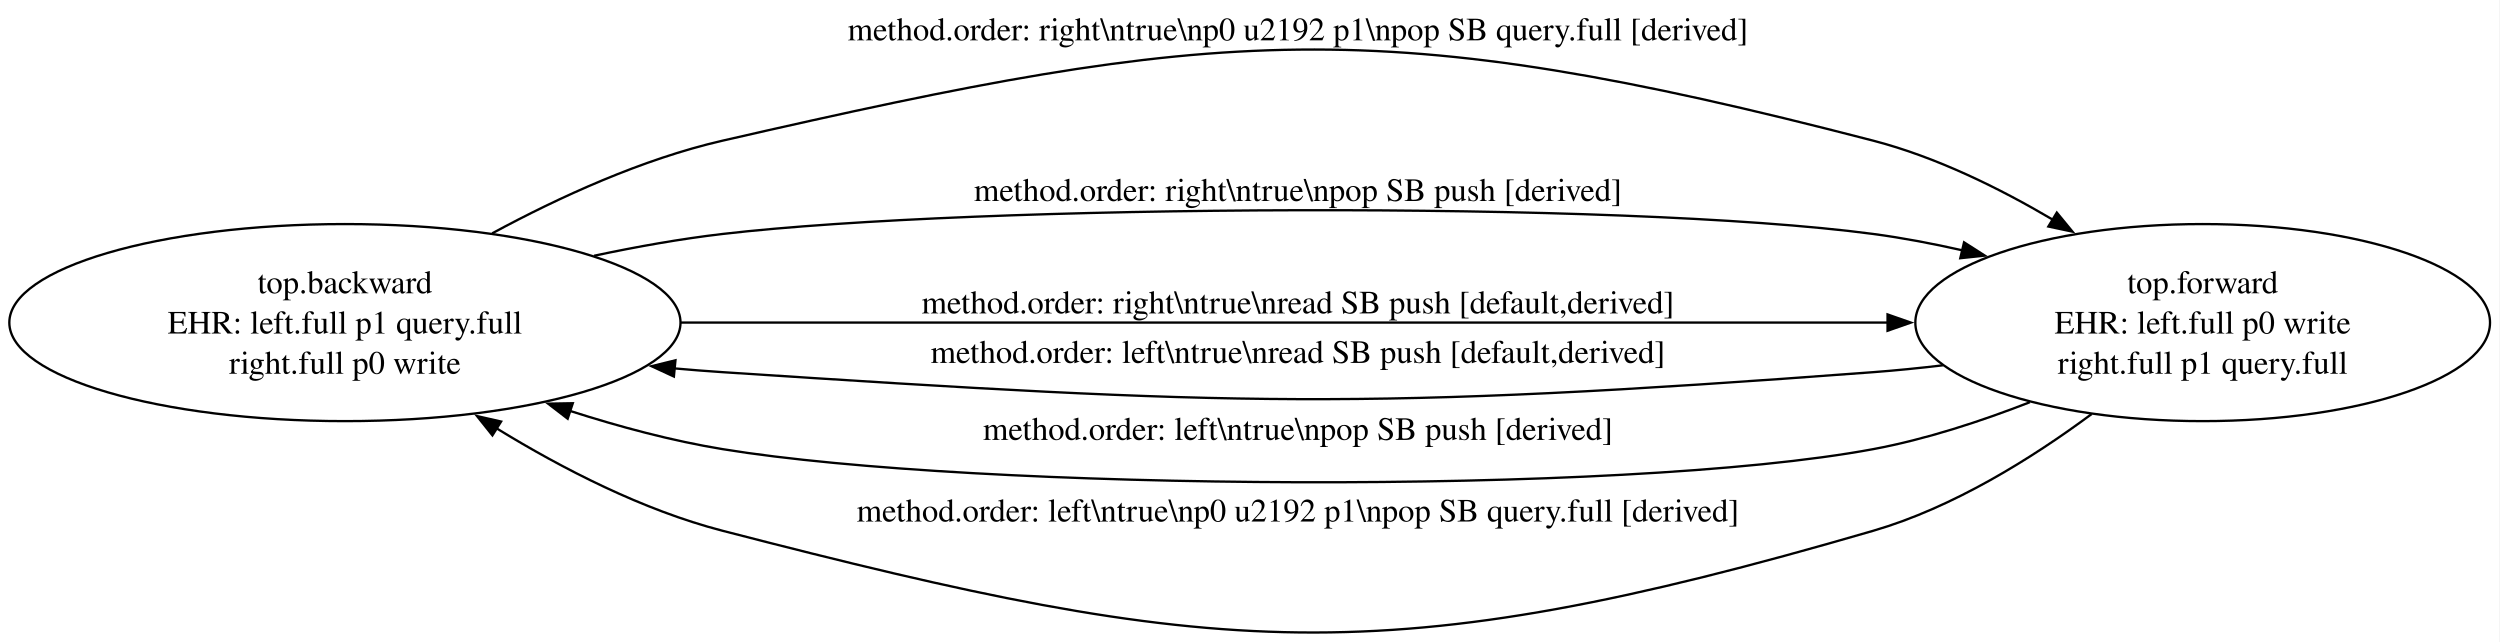
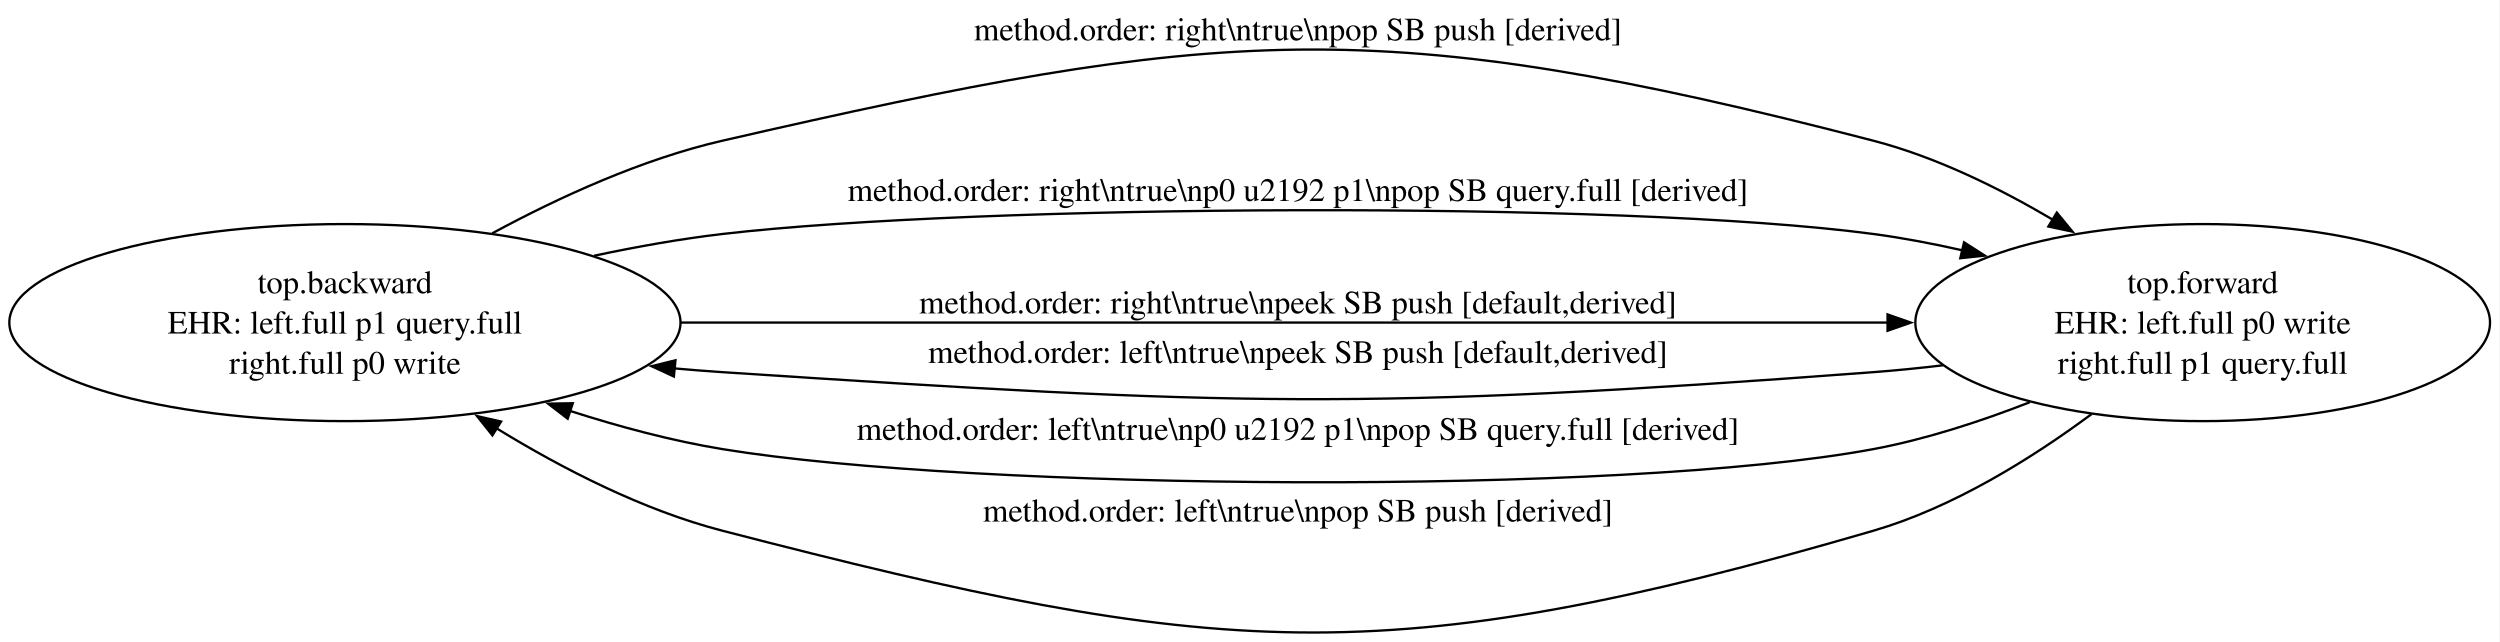
<svg xmlns="http://www.w3.org/2000/svg" width="1072pt" height="275pt" viewBox="0.00 0.00 1072.00 275.00">
  <g id="graph0" class="graph" transform="scale(1 1) rotate(0) translate(4 271.39)">
    <polygon fill="white" stroke="none" points="-4,4 -4,-271.39 1067.72,-271.39 1067.72,4 -4,4" />
    <g id="node1" class="node">
      <ellipse fill="none" stroke="black" cx="143.9" cy="-133.06" rx="143.9" ry="42.25" />
      <text xml:space="preserve" text-anchor="middle" x="143.9" y="-145.63" font-family="Times,serif" font-size="14.00">top.backward</text>
      <text xml:space="preserve" text-anchor="middle" x="143.9" y="-128.38" font-family="Times,serif" font-size="14.00">EHR: left.full p1 query.full</text>
      <text xml:space="preserve" text-anchor="middle" x="143.9" y="-111.13" font-family="Times,serif" font-size="14.00">right.full p0 write</text>
    </g>
    <g id="node2" class="node">
      <ellipse fill="none" stroke="black" cx="940.51" cy="-133.06" rx="123.21" ry="42.25" />
      <text xml:space="preserve" text-anchor="middle" x="940.51" y="-145.63" font-family="Times,serif" font-size="14.00">top.forward</text>
      <text xml:space="preserve" text-anchor="middle" x="940.51" y="-128.38" font-family="Times,serif" font-size="14.00">EHR: left.full p0 write</text>
      <text xml:space="preserve" text-anchor="middle" x="940.51" y="-111.13" font-family="Times,serif" font-size="14.00">right.full p1 query.full</text>
    </g>
    <g id="edge1" class="edge">
      <path fill="none" stroke="black" d="M207.04,-171.33C235.94,-186.95 271.45,-203.17 305.79,-211.06 519.56,-260.14 586.99,-266.13 799.29,-211.06 826.07,-204.11 853.17,-190.81 876.32,-177.14" />
      <polygon fill="black" stroke="black" points="877.96,-180.24 884.69,-172.06 874.33,-174.26 877.96,-180.24" />
-       <text xml:space="preserve" text-anchor="middle" x="552.54" y="-254.09" font-family="Times,serif" font-size="14.00">method.order: right\ntrue\np0 u2192 p1\npop SB query.full [derived]</text>
+       <text xml:space="preserve" text-anchor="middle" x="552.54" y="-254.09" font-family="Times,serif" font-size="14.00">method.order: right\ntrue\npop SB push [derived]</text>
    </g>
    <g id="edge2" class="edge">
      <path fill="none" stroke="black" d="M250.73,-161.72C268.97,-165.6 287.83,-168.96 305.79,-171.06 414.72,-183.75 690.58,-185.53 799.29,-171.06 811.76,-169.4 824.7,-166.94 837.44,-164.06" />
      <polygon fill="black" stroke="black" points="838.18,-167.48 847.11,-161.78 836.57,-160.67 838.18,-167.48" />
-       <text xml:space="preserve" text-anchor="middle" x="552.54" y="-185.2" font-family="Times,serif" font-size="14.00">method.order: right\ntrue\npop SB push [derived]</text>
+       <text xml:space="preserve" text-anchor="middle" x="552.54" y="-185.2" font-family="Times,serif" font-size="14.00">method.order: right\ntrue\np0 u2192 p1\npop SB query.full [derived]</text>
    </g>
    <g id="edge3" class="edge">
      <path fill="none" stroke="black" d="M287.87,-133.06C434.81,-133.06 661.81,-133.06 805.41,-133.06" />
      <polygon fill="black" stroke="black" points="805.38,-136.56 815.38,-133.06 805.38,-129.56 805.38,-136.56" />
-       <text xml:space="preserve" text-anchor="middle" x="552.54" y="-137.01" font-family="Times,serif" font-size="14.00">method.order: right\ntrue\nread SB push [default,derived]</text>
+       <text xml:space="preserve" text-anchor="middle" x="552.54" y="-137.01" font-family="Times,serif" font-size="14.00">method.order: right\ntrue\npeek SB push [default,derived]</text>
    </g>
    <g id="edge4" class="edge">
      <path fill="none" stroke="black" d="M829.08,-114.74C819.03,-113.55 808.99,-112.54 799.29,-111.81 580.58,-95.33 524.65,-97.42 305.79,-111.81 299.05,-112.25 292.15,-112.8 285.2,-113.42" />
      <polygon fill="black" stroke="black" points="284.97,-109.93 275.35,-114.37 285.64,-116.9 284.97,-109.93" />
-       <text xml:space="preserve" text-anchor="middle" x="552.54" y="-115.76" font-family="Times,serif" font-size="14.00">method.order: left\ntrue\nread SB push [default,derived]</text>
+       <text xml:space="preserve" text-anchor="middle" x="552.54" y="-115.76" font-family="Times,serif" font-size="14.00">method.order: left\ntrue\npeek SB push [default,derived]</text>
    </g>
    <g id="edge5" class="edge">
      <path fill="none" stroke="black" d="M866.42,-98.93C845.23,-90.66 821.74,-83 799.29,-78.81 691.49,-58.68 414.01,-61.05 305.79,-78.81 284.24,-82.34 261.69,-88.37 240.52,-95.16" />
      <polygon fill="black" stroke="black" points="239.42,-91.84 231.02,-98.3 241.62,-98.49 239.42,-91.84" />
-       <text xml:space="preserve" text-anchor="middle" x="552.54" y="-82.76" font-family="Times,serif" font-size="14.00">method.order: left\ntrue\npop SB push [derived]</text>
+       <text xml:space="preserve" text-anchor="middle" x="552.54" y="-82.76" font-family="Times,serif" font-size="14.00">method.order: left\ntrue\np0 u2192 p1\npop SB query.full [derived]</text>
    </g>
    <g id="edge6" class="edge">
      <path fill="none" stroke="black" d="M892.89,-93.85C867.07,-74.72 833.37,-53.73 799.29,-43.81 588.71,17.53 518.13,11.14 305.79,-43.81 271.77,-52.61 237.27,-70.33 208.99,-87.68" />
      <polygon fill="black" stroke="black" points="207.15,-84.7 200.54,-92.98 210.87,-90.63 207.15,-84.7" />
-       <text xml:space="preserve" text-anchor="middle" x="552.54" y="-47.76" font-family="Times,serif" font-size="14.00">method.order: left\ntrue\np0 u2192 p1\npop SB query.full [derived]</text>
+       <text xml:space="preserve" text-anchor="middle" x="552.54" y="-47.76" font-family="Times,serif" font-size="14.00">method.order: left\ntrue\npop SB push [derived]</text>
    </g>
  </g>
</svg>
